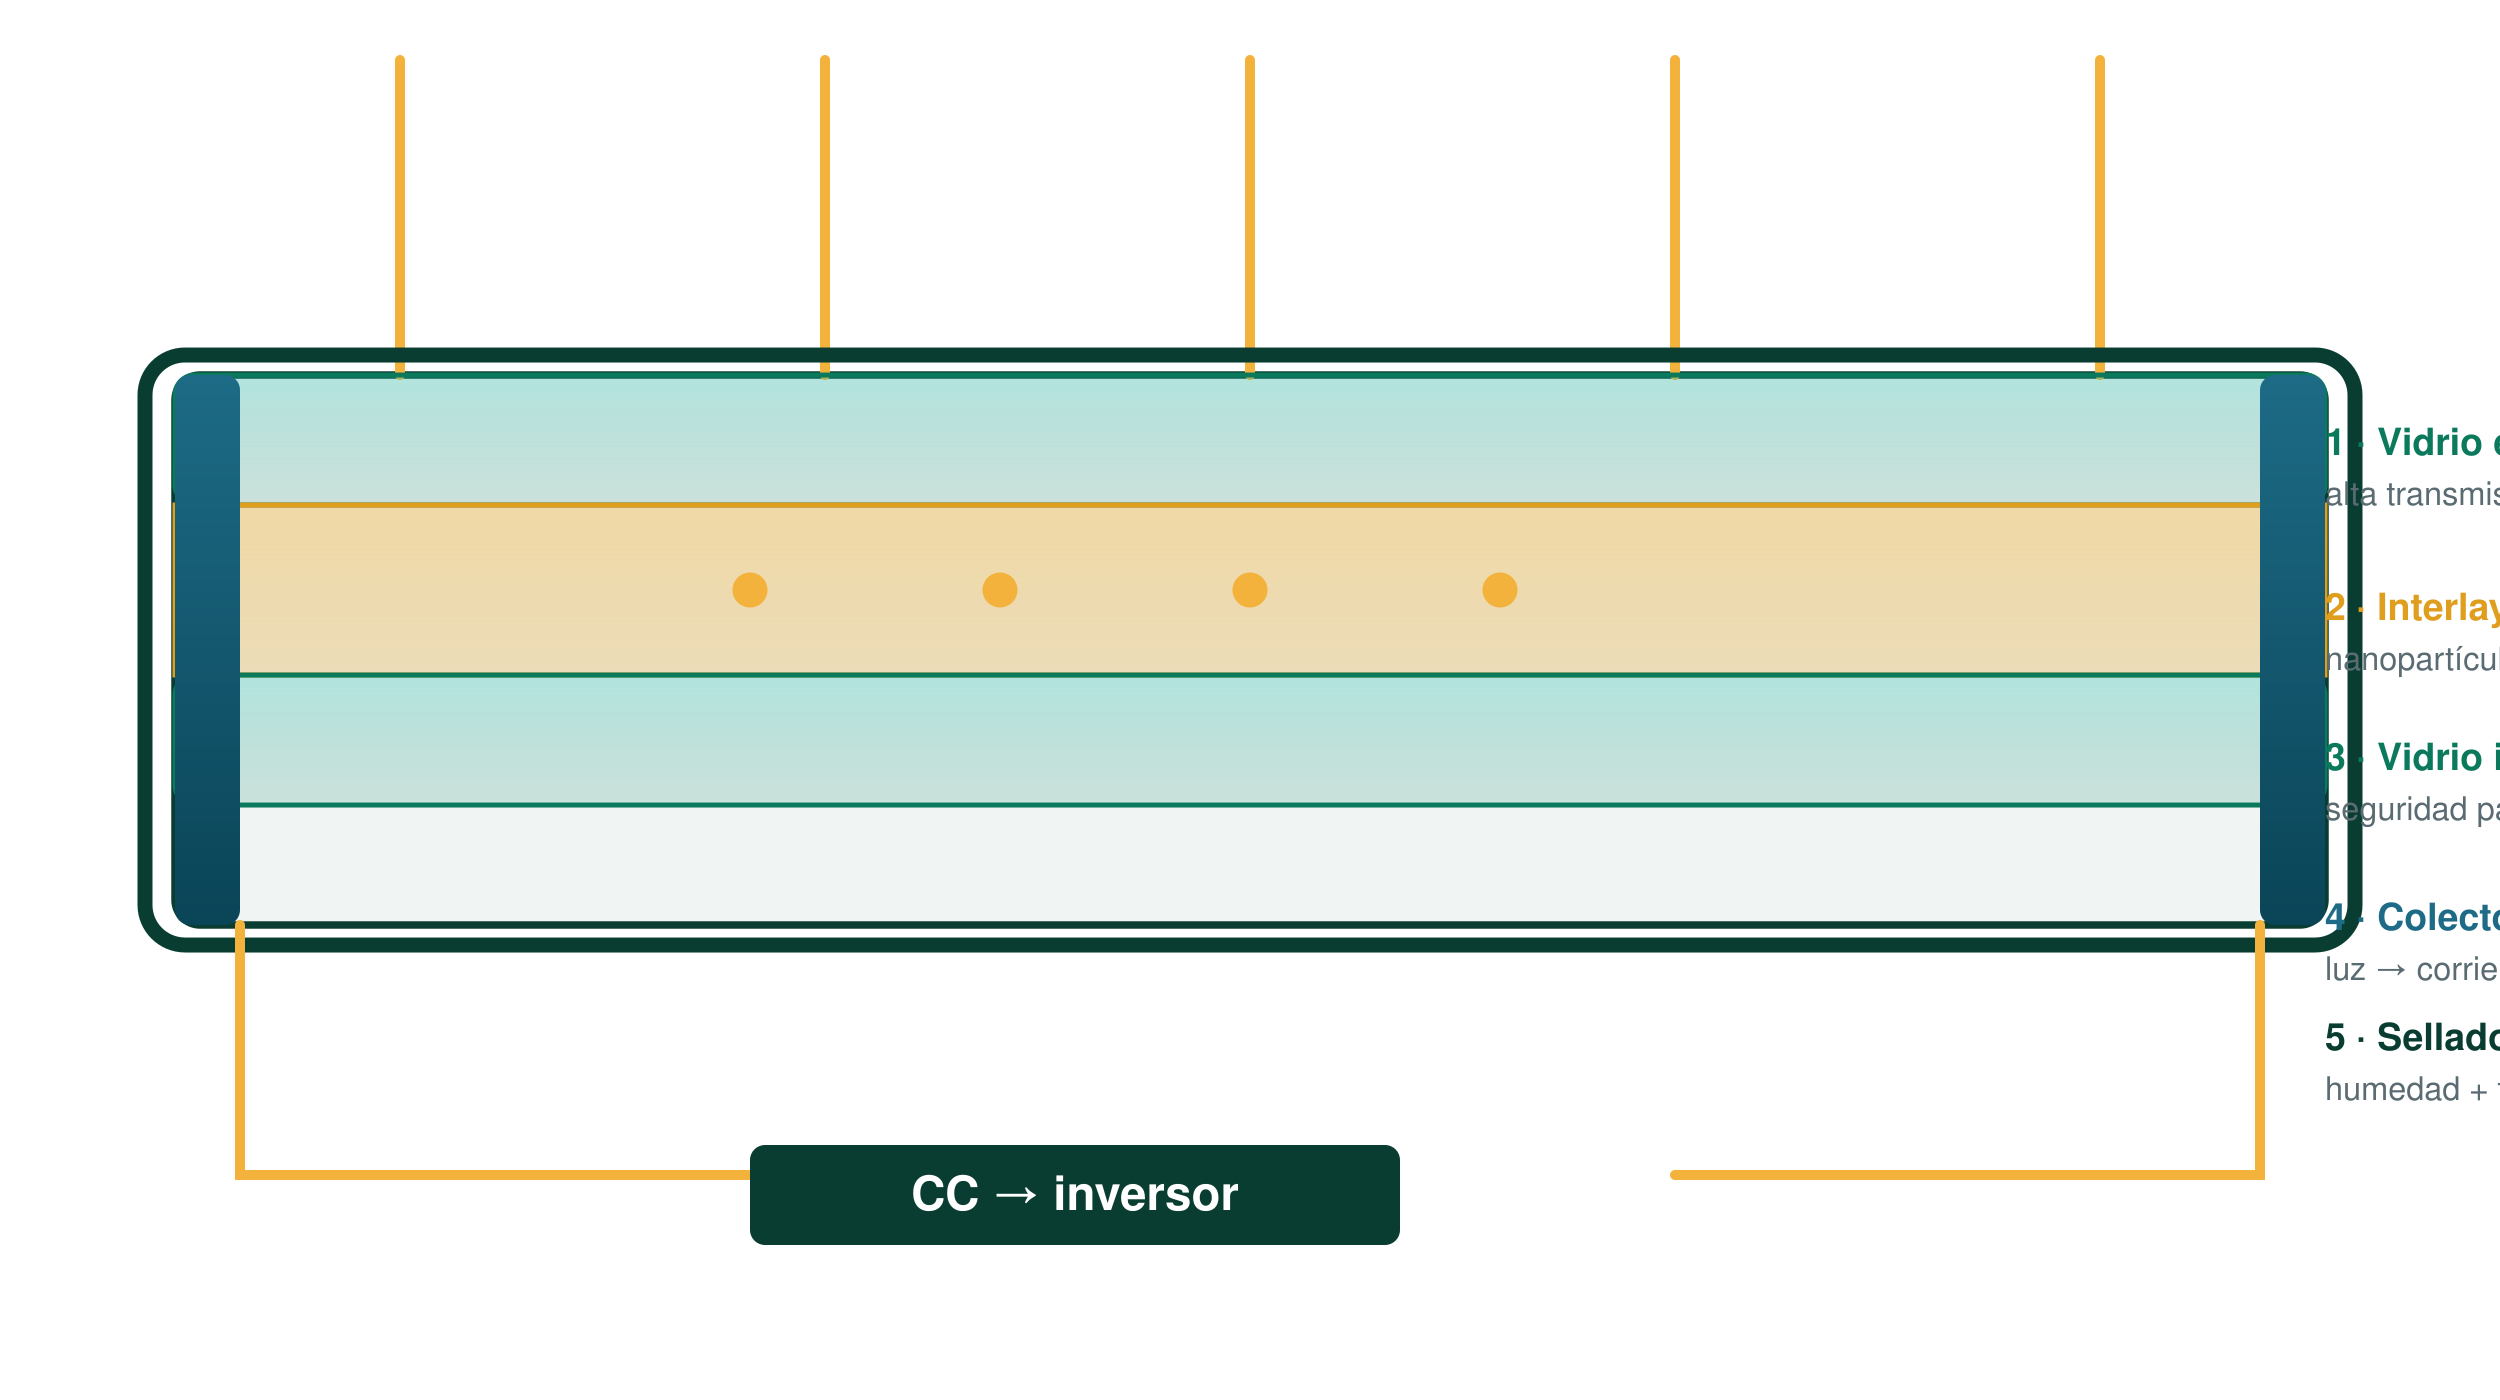
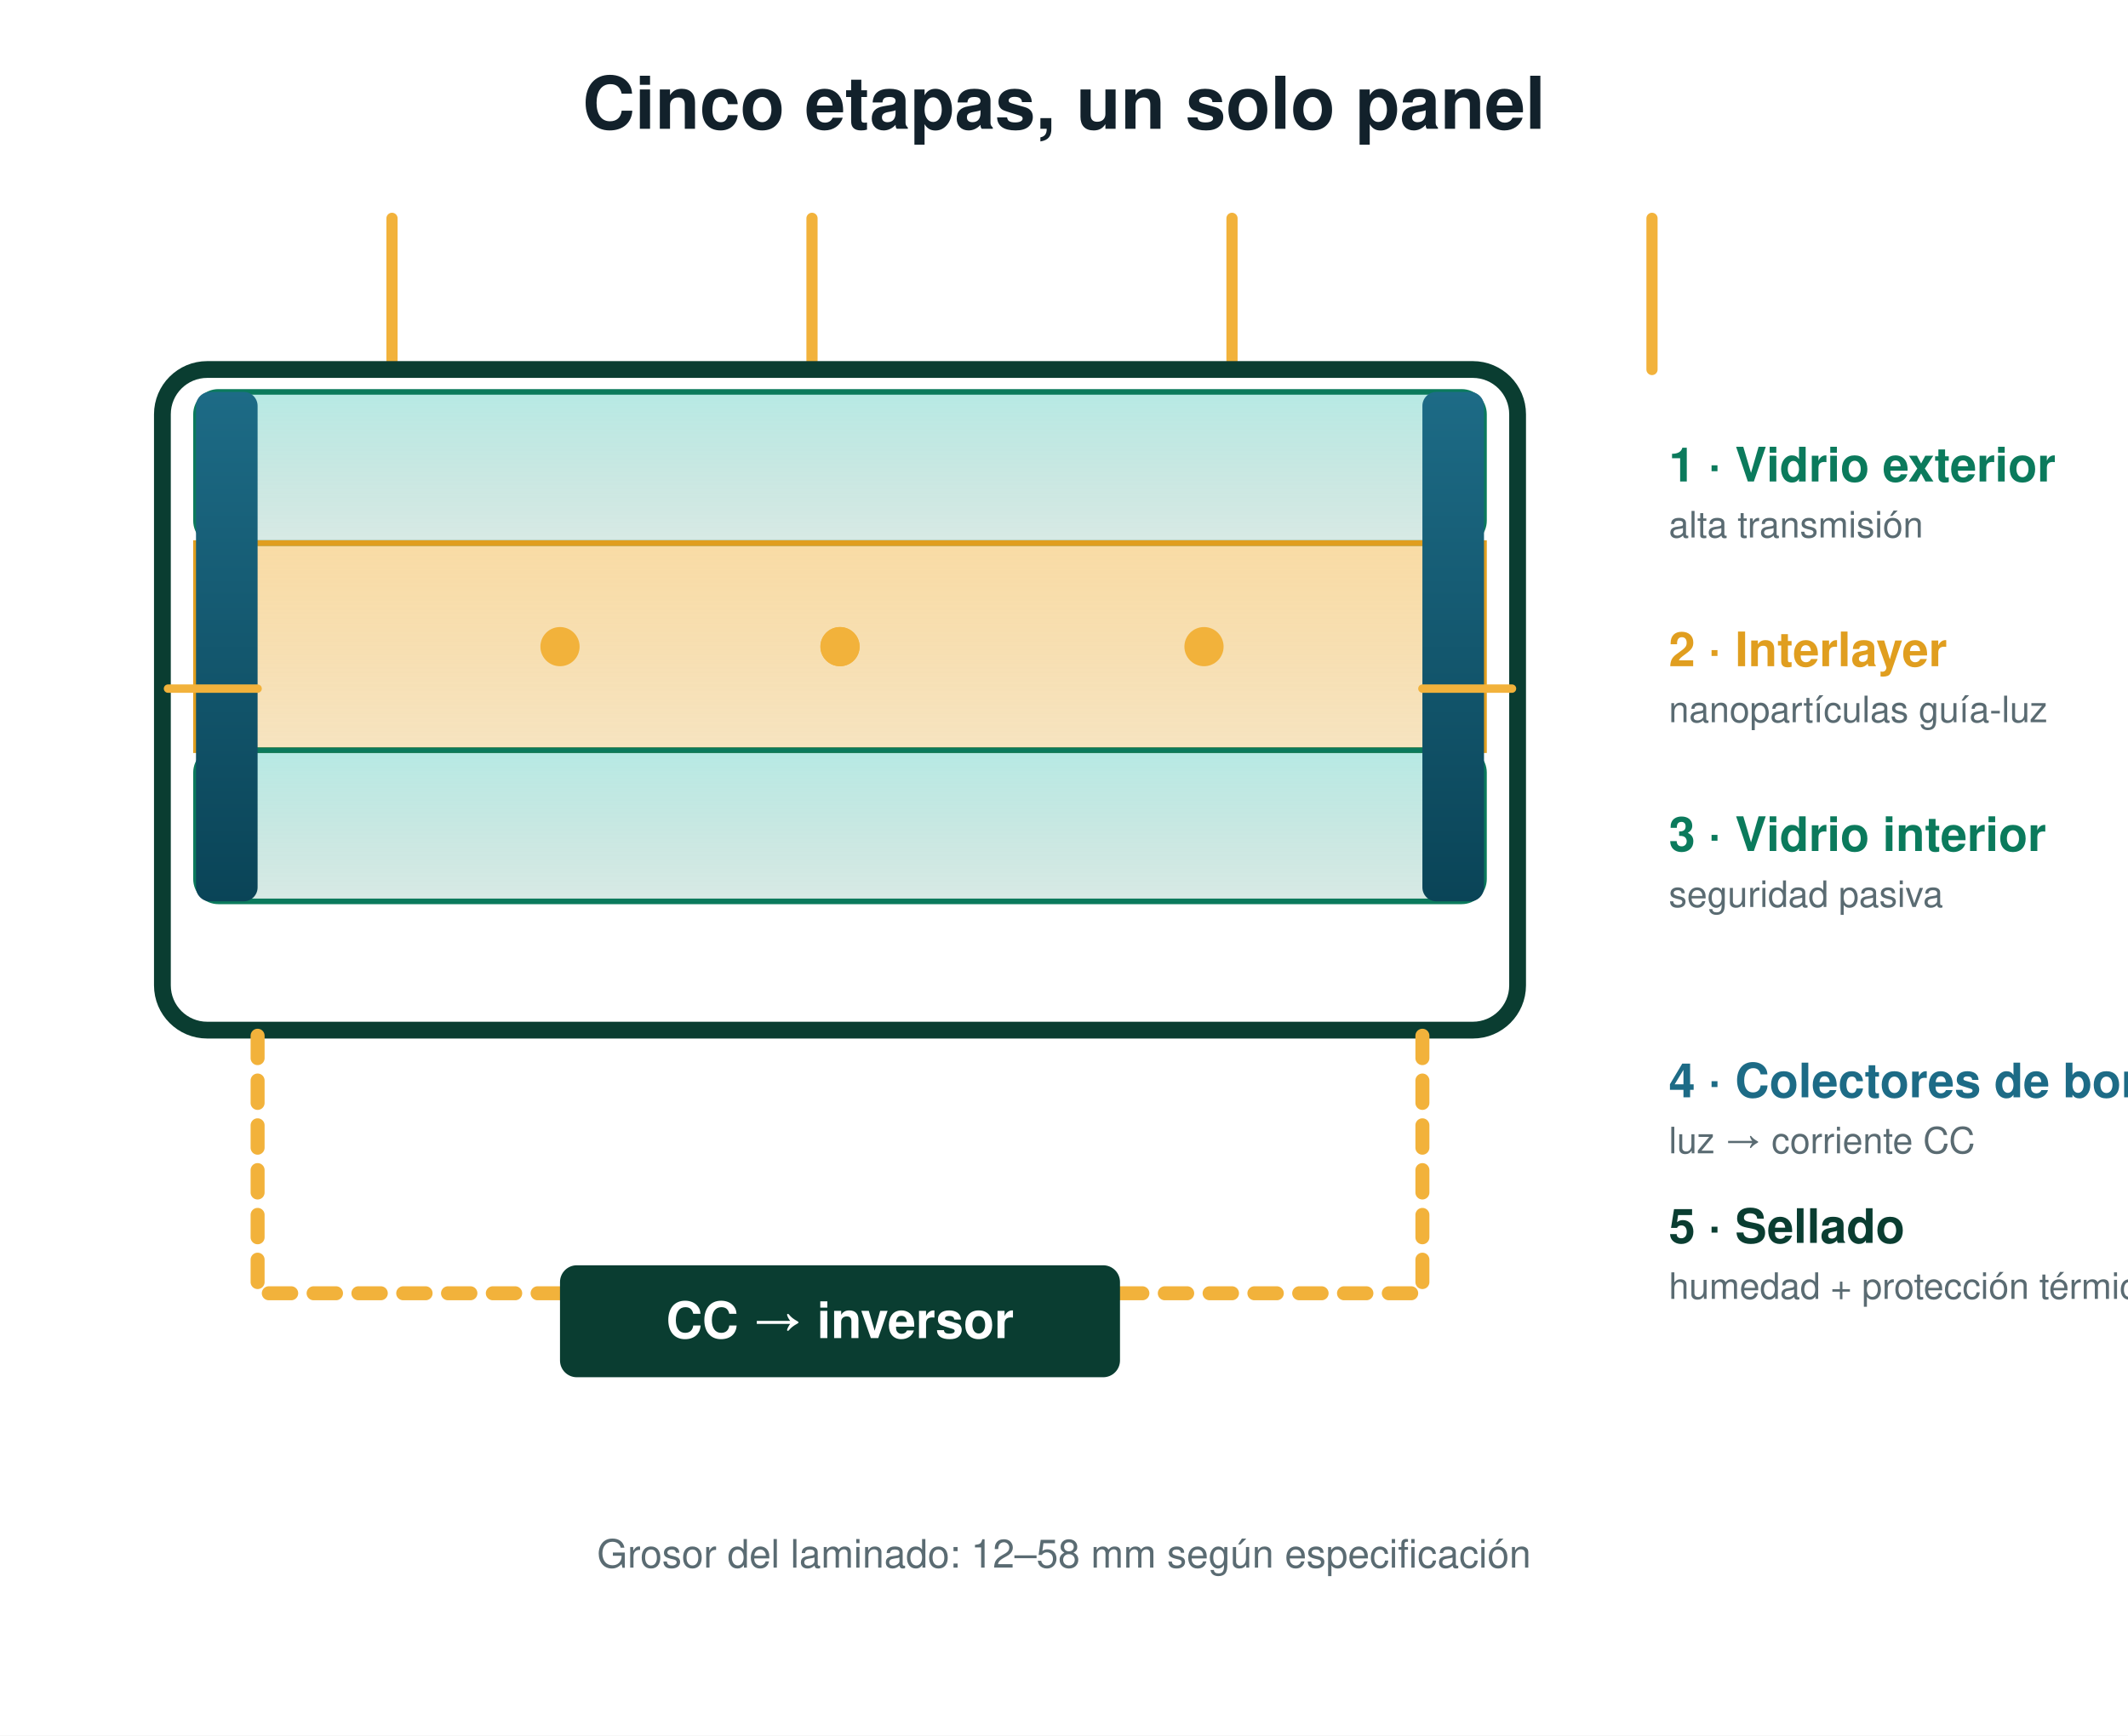
- <svg xmlns="http://www.w3.org/2000/svg" viewBox="0 0 1000 560" fill="none" role="img" aria-label="Sección transversal del laminado EnergyGlass con sus cinco capas y el camino de la luz">
+ <svg xmlns="http://www.w3.org/2000/svg" viewBox="0 0 760 620" fill="none" role="img" aria-label="Sección transversal del laminado EnergyGlass con sus cinco capas y el camino de la luz">
  <defs>
    <linearGradient id="lg-glass" x1="0" y1="0" x2="0" y2="1">
-       <stop offset="0" stop-color="#0fb8a6" stop-opacity=".28" />
+       <stop offset="0" stop-color="#0fb8a6" stop-opacity=".30" />
      <stop offset="1" stop-color="#0b7a5c" stop-opacity=".16" />
    </linearGradient>
    <linearGradient id="lg-inter" x1="0" y1="0" x2="0" y2="1">
-       <stop offset="0" stop-color="#f2b23b" stop-opacity=".42" />
+       <stop offset="0" stop-color="#f2b23b" stop-opacity=".46" />
      <stop offset="1" stop-color="#e09e1f" stop-opacity=".28" />
    </linearGradient>
    <linearGradient id="lg-colect" x1="0" y1="0" x2="0" y2="1">
      <stop offset="0" stop-color="#1d6b86" />
      <stop offset="1" stop-color="#0a4457" />
    </linearGradient>
  </defs>
-   <rect width="1000" height="560" fill="#ffffff" />
-   <rect x="70" y="150" width="860" height="220" rx="10" fill="#f0f5f4" stroke="#0a3d31" stroke-width="3" />
+   <rect width="760" height="620" fill="#ffffff" />
+   <text x="380" y="46" text-anchor="middle" font-family="Helvetica,Arial,sans-serif" font-size="26" font-weight="700" fill="#12212b">Cinco etapas, un solo panel</text>
  <g stroke="#f2b23b" stroke-width="4" stroke-linecap="round">
-     <line x1="160" y1="24" x2="160" y2="150">
+     <line x1="140" y1="78" x2="140" y2="132">
      <animate attributeName="opacity" values="1;.2;1" dur="2.4s" repeatCount="indefinite" />
    </line>
-     <line x1="330" y1="24" x2="330" y2="150">
+     <line x1="290" y1="78" x2="290" y2="132">
      <animate attributeName="opacity" values=".5;1;.5" dur="2.4s" repeatCount="indefinite" />
    </line>
-     <line x1="500" y1="24" x2="500" y2="150">
+     <line x1="440" y1="78" x2="440" y2="132">
      <animate attributeName="opacity" values="1;.2;1" dur="2.4s" repeatCount="indefinite" />
    </line>
-     <line x1="670" y1="24" x2="670" y2="150">
+     <line x1="590" y1="78" x2="590" y2="132">
      <animate attributeName="opacity" values=".5;1;.5" dur="2.4s" repeatCount="indefinite" />
    </line>
-     <line x1="840" y1="24" x2="840" y2="150">
-       <animate attributeName="opacity" values="1;.2;1" dur="2.4s" repeatCount="indefinite" />
-     </line>
  </g>
-   <rect x="70" y="150" width="860" height="52" rx="8" fill="url(#lg-glass)" stroke="#0b7a5c" stroke-width="2" />
-   <rect x="70" y="202" width="860" height="68" fill="url(#lg-inter)" stroke="#e09e1f" stroke-width="2" />
-   <rect x="70" y="270" width="860" height="52" rx="8" fill="url(#lg-glass)" stroke="#0b7a5c" stroke-width="2" />
-   <rect x="70" y="150" width="26" height="220" rx="6" fill="url(#lg-colect)" />
-   <rect x="904" y="150" width="26" height="220" rx="6" fill="url(#lg-colect)" />
-   <rect x="58" y="142" width="884" height="236" rx="16" fill="none" stroke="#0a3d31" stroke-width="6" />
+   <rect x="58" y="132" width="484" height="236" rx="16" fill="none" stroke="#0a3d31" stroke-width="6" />
+   <rect x="70" y="140" width="460" height="54" rx="8" fill="url(#lg-glass)" stroke="#0b7a5c" stroke-width="2" />
+   <rect x="70" y="194" width="460" height="74" fill="url(#lg-inter)" stroke="#e09e1f" stroke-width="2" />
+   <rect x="70" y="268" width="460" height="54" rx="8" fill="url(#lg-glass)" stroke="#0b7a5c" stroke-width="2" />
+   <rect x="70" y="140" width="22" height="182" rx="5" fill="url(#lg-colect)" />
+   <rect x="508" y="140" width="22" height="182" rx="5" fill="url(#lg-colect)" />
  <g fill="#f2b23b">
-     <circle cx="300" cy="236" r="7">
-       <animate attributeName="cx" values="300;150;96" dur="3.2s" repeatCount="indefinite" />
-       <animate attributeName="cy" values="236;236;236" dur="3.2s" repeatCount="indefinite" />
-       <animate attributeName="opacity" values="1;1;0" dur="3.2s" repeatCount="indefinite" />
+     <circle cx="300" cy="231" r="7">
+       <animate attributeName="cx" values="300;180;92" dur="3s" repeatCount="indefinite" />
+       <animate attributeName="opacity" values="1;1;0" dur="3s" repeatCount="indefinite" />
    </circle>
-     <circle cx="500" cy="236" r="7">
-       <animate attributeName="cx" values="500;400;96" dur="3.2s" begin=".4s" repeatCount="indefinite" />
-       <animate attributeName="opacity" values="1;1;0" dur="3.2s" begin=".4s" repeatCount="indefinite" />
+     <circle cx="430" cy="231" r="7">
+       <animate attributeName="cx" values="430;330;92" dur="3s" begin=".5s" repeatCount="indefinite" />
+       <animate attributeName="opacity" values="1;1;0" dur="3s" begin=".5s" repeatCount="indefinite" />
    </circle>
-     <circle cx="600" cy="236" r="7">
-       <animate attributeName="cx" values="600;750;904" dur="3.2s" begin=".8s" repeatCount="indefinite" />
-       <animate attributeName="opacity" values="1;1;0" dur="3.2s" begin=".8s" repeatCount="indefinite" />
+     <circle cx="300" cy="231" r="7">
+       <animate attributeName="cx" values="300;420;508" dur="3.4s" begin="1s" repeatCount="indefinite" />
+       <animate attributeName="opacity" values="1;1;0" dur="3.4s" begin="1s" repeatCount="indefinite" />
    </circle>
-     <circle cx="400" cy="236" r="7">
-       <animate attributeName="cx" values="400;250;904" dur="3.2s" begin="1.2s" repeatCount="indefinite" />
-       <animate attributeName="opacity" values="1;1;0" dur="3.2s" begin="1.2s" repeatCount="indefinite" />
+     <circle cx="200" cy="231" r="7">
+       <animate attributeName="cx" values="200;300;508" dur="3.4s" begin="1.5s" repeatCount="indefinite" />
+       <animate attributeName="opacity" values="1;1;0" dur="3.4s" begin="1.5s" repeatCount="indefinite" />
    </circle>
  </g>
-   <g stroke="#f2b23b" stroke-width="4" stroke-linecap="round" fill="none">
-     <path d="M96 370 L96 470 L330 470">
-       <animate attributeName="stroke-dashoffset" values="0;-60;0" dur="2s" repeatCount="indefinite" />
+   <g stroke="#f2b23b" stroke-width="5" stroke-linecap="round" fill="none" stroke-dasharray="8 8">
+     <path d="M92 370 L92 462 L220 462">
+       <animate attributeName="stroke-dashoffset" values="0;-64;0" dur="1.6s" repeatCount="indefinite" />
    </path>
-     <path d="M904 370 L904 470 L670 470">
-       <animate attributeName="stroke-dashoffset" values="0;-60;0" dur="2s" begin=".5s" repeatCount="indefinite" />
+     <path d="M508 370 L508 462 L380 462">
+       <animate attributeName="stroke-dashoffset" values="0;-64;0" dur="1.6s" begin=".8s" repeatCount="indefinite" />
    </path>
  </g>
-   <rect x="300" y="458" width="260" height="40" rx="6" fill="#0a3d31" />
-   <text x="430" y="484" text-anchor="middle" fill="#ffffff" font-family="Helvetica,Arial,sans-serif" font-size="19" font-weight="700">CC → inversor</text>
-   <g font-family="Helvetica,Arial,sans-serif" fill="#12212b">
-     <text x="930" y="182" font-size="15" font-weight="700" fill="#0b7a5c">1 · Vidrio exterior</text>
-     <text x="930" y="182" font-size="13" fill="#5a6b72" dy="20">alta transmisión</text>
-     <text x="930" y="248" font-size="15" font-weight="700" fill="#e09e1f">2 · Interlayer</text>
-     <text x="930" y="248" font-size="13" fill="#5a6b72" dy="20">nanopartículas guía-luz</text>
-     <text x="930" y="308" font-size="15" font-weight="700" fill="#0b7a5c">3 · Vidrio interior</text>
-     <text x="930" y="308" font-size="13" fill="#5a6b72" dy="20">seguridad pasiva</text>
-     <text x="930" y="372" font-size="15" font-weight="700" fill="#1d6b86">4 · Colectores de borde</text>
-     <text x="930" y="372" font-size="13" fill="#5a6b72" dy="20">luz → corriente CC</text>
-     <text x="930" y="420" font-size="15" font-weight="700" fill="#0a3d31">5 · Sellado</text>
-     <text x="930" y="420" font-size="13" fill="#5a6b72" dy="20">humedad + térmica</text>
+   <rect x="200" y="452" width="200" height="40" rx="6" fill="#0a3d31" />
+   <text x="300" y="478" text-anchor="middle" font-family="Helvetica,Arial,sans-serif" font-size="18" font-weight="700" fill="#ffffff">CC → inversor</text>
+   <path d="M92 246 L60 246" stroke="#f2b23b" stroke-width="3" stroke-linecap="round">
+     <animate attributeName="opacity" values="1;.2;1" dur="1.8s" repeatCount="indefinite" />
+   </path>
+   <path d="M508 246 L540 246" stroke="#f2b23b" stroke-width="3" stroke-linecap="round">
+     <animate attributeName="opacity" values="1;.2;1" dur="1.8s" begin=".9s" repeatCount="indefinite" />
+   </path>
+   <g font-family="Helvetica,Arial,sans-serif">
+     <text x="596" y="172" font-size="17" font-weight="700" fill="#0b7a5c">1 · Vidrio exterior</text>
+     <text x="596" y="192" font-size="13" fill="#5a6b72">alta transmisión</text>
+     <text x="596" y="238" font-size="17" font-weight="700" fill="#e09e1f">2 · Interlayer</text>
+     <text x="596" y="258" font-size="13" fill="#5a6b72">nanopartículas guía-luz</text>
+     <text x="596" y="304" font-size="17" font-weight="700" fill="#0b7a5c">3 · Vidrio interior</text>
+     <text x="596" y="324" font-size="13" fill="#5a6b72">seguridad pasiva</text>
+     <text x="596" y="392" font-size="17" font-weight="700" fill="#1d6b86">4 · Colectores de borde</text>
+     <text x="596" y="412" font-size="13" fill="#5a6b72">luz → corriente CC</text>
+     <text x="596" y="444" font-size="17" font-weight="700" fill="#0a3d31">5 · Sellado</text>
+     <text x="596" y="464" font-size="13" fill="#5a6b72">humedad + protección térmica</text>
  </g>
+   <text x="380" y="560" text-anchor="middle" font-family="Helvetica,Arial,sans-serif" font-size="14" fill="#5a6b72">Grosor del laminado: 12–58 mm según especificación</text>
</svg>
